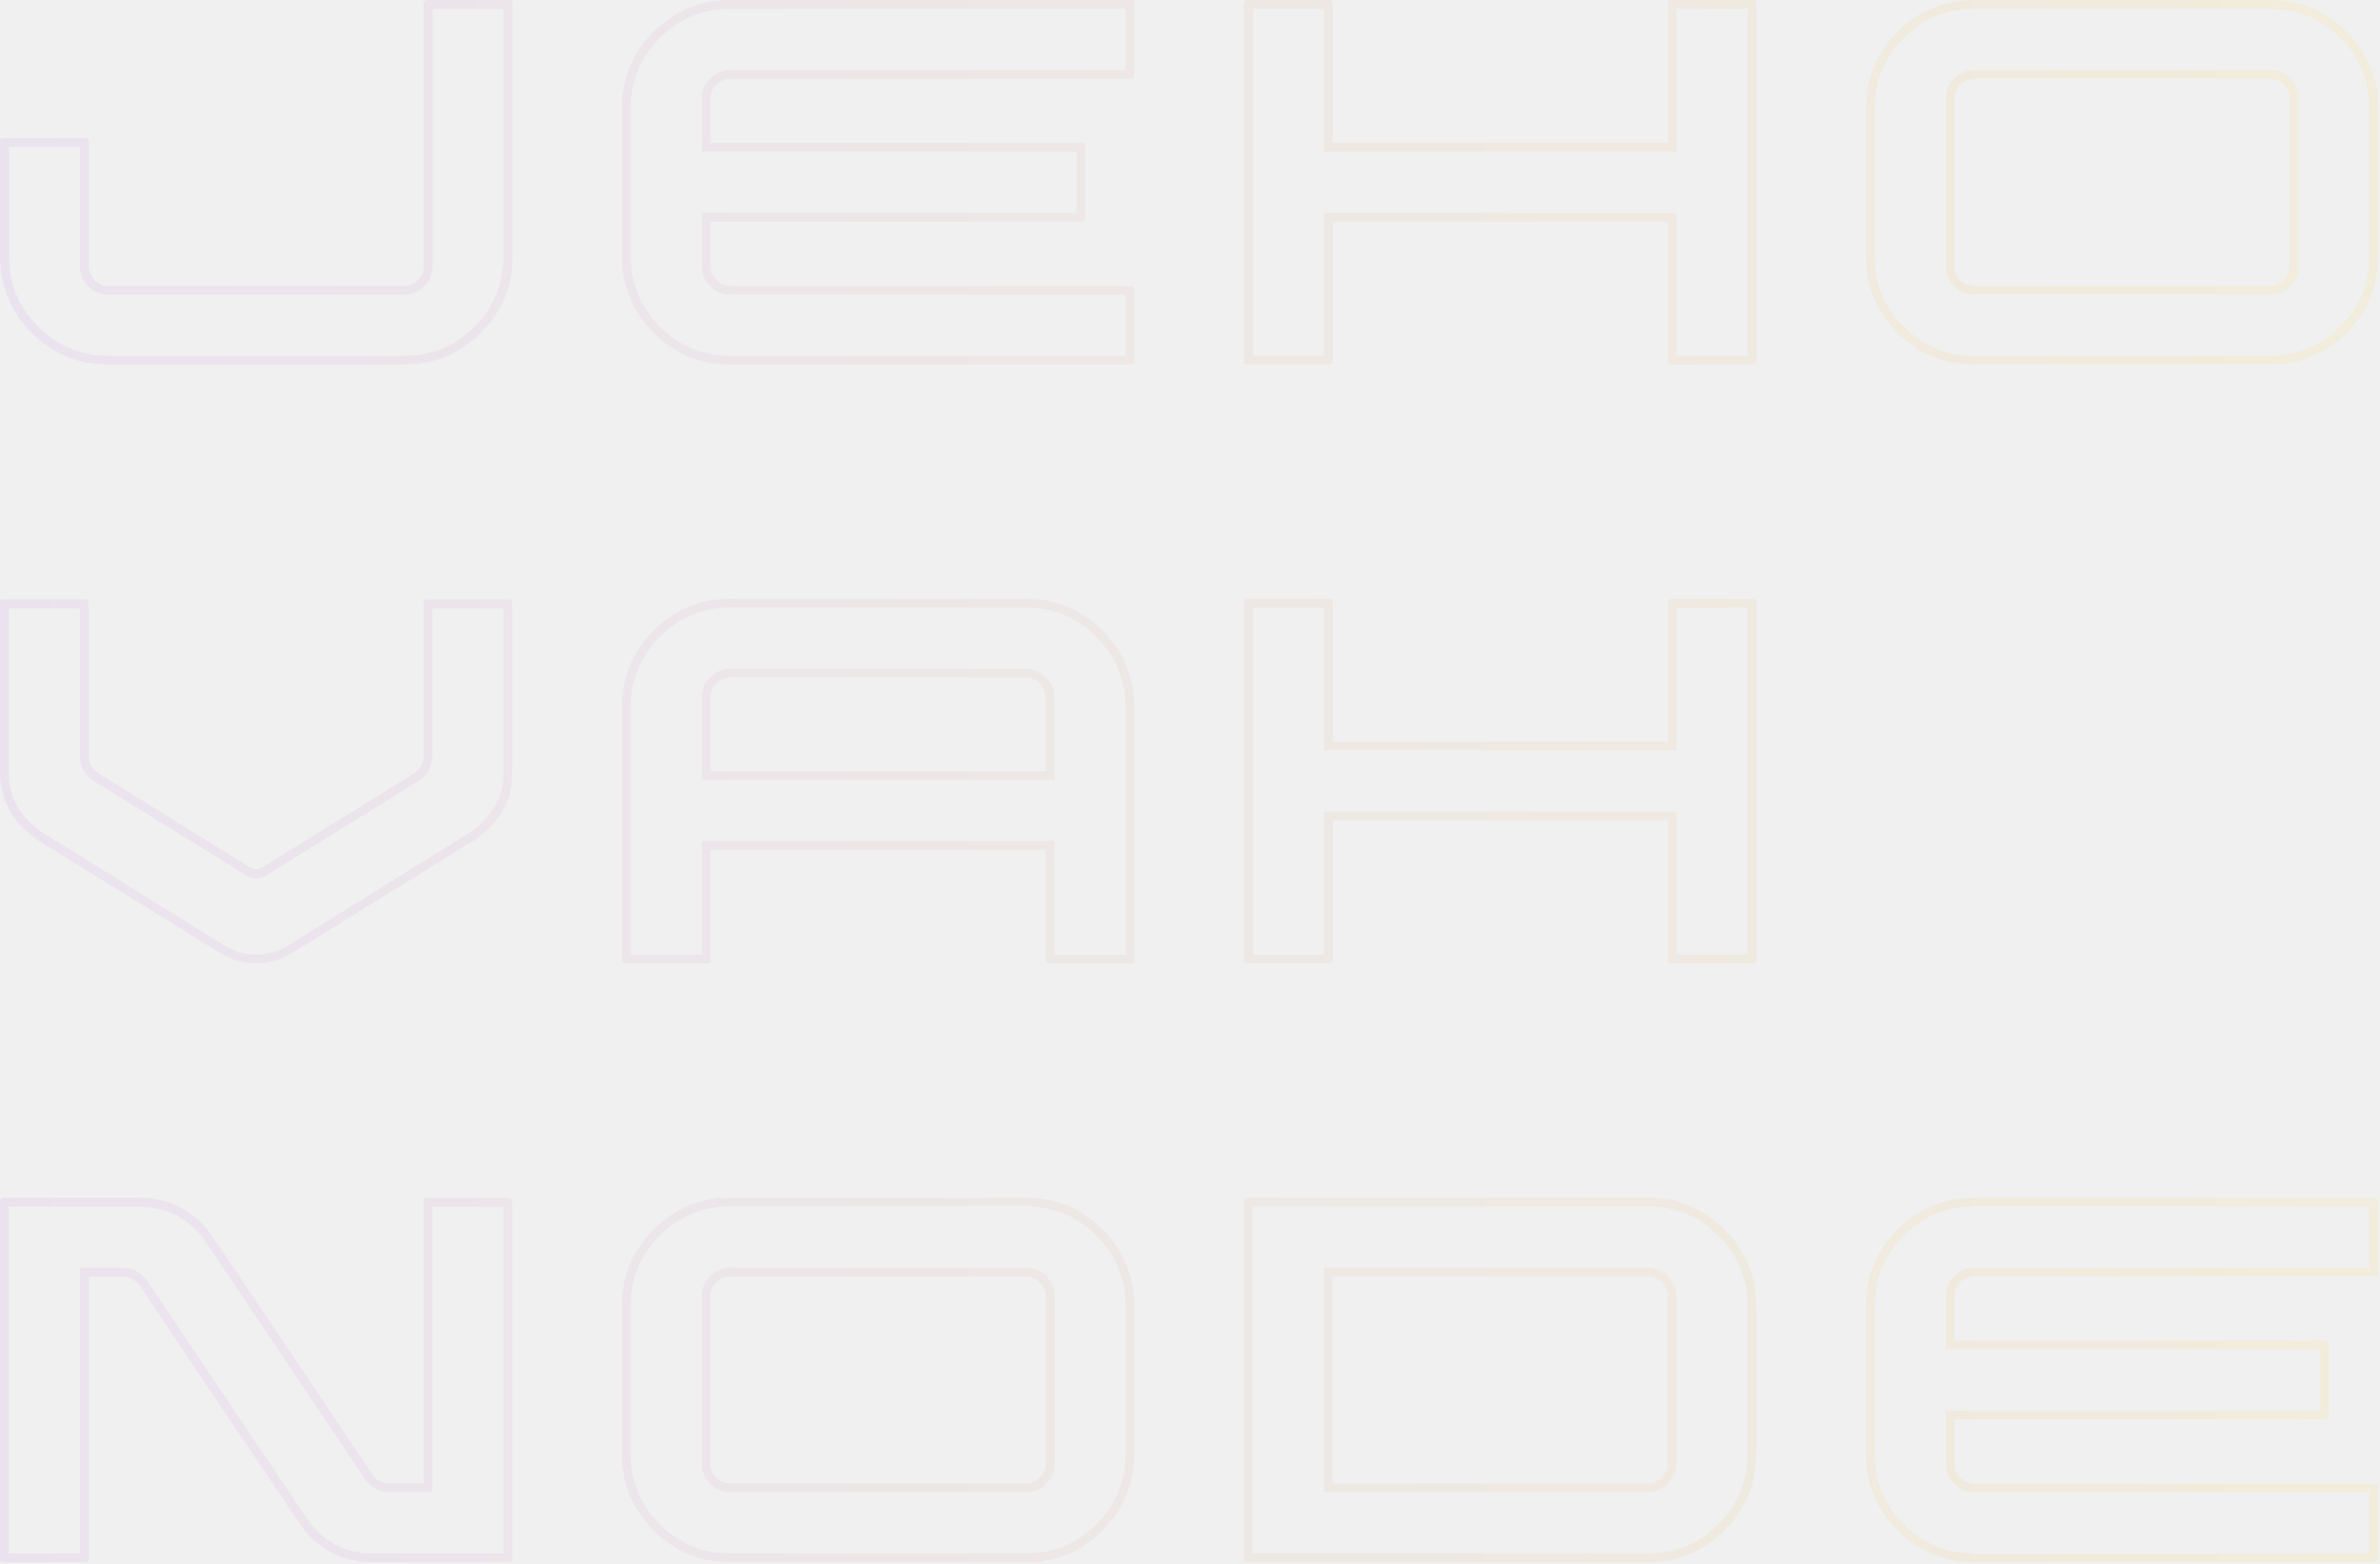
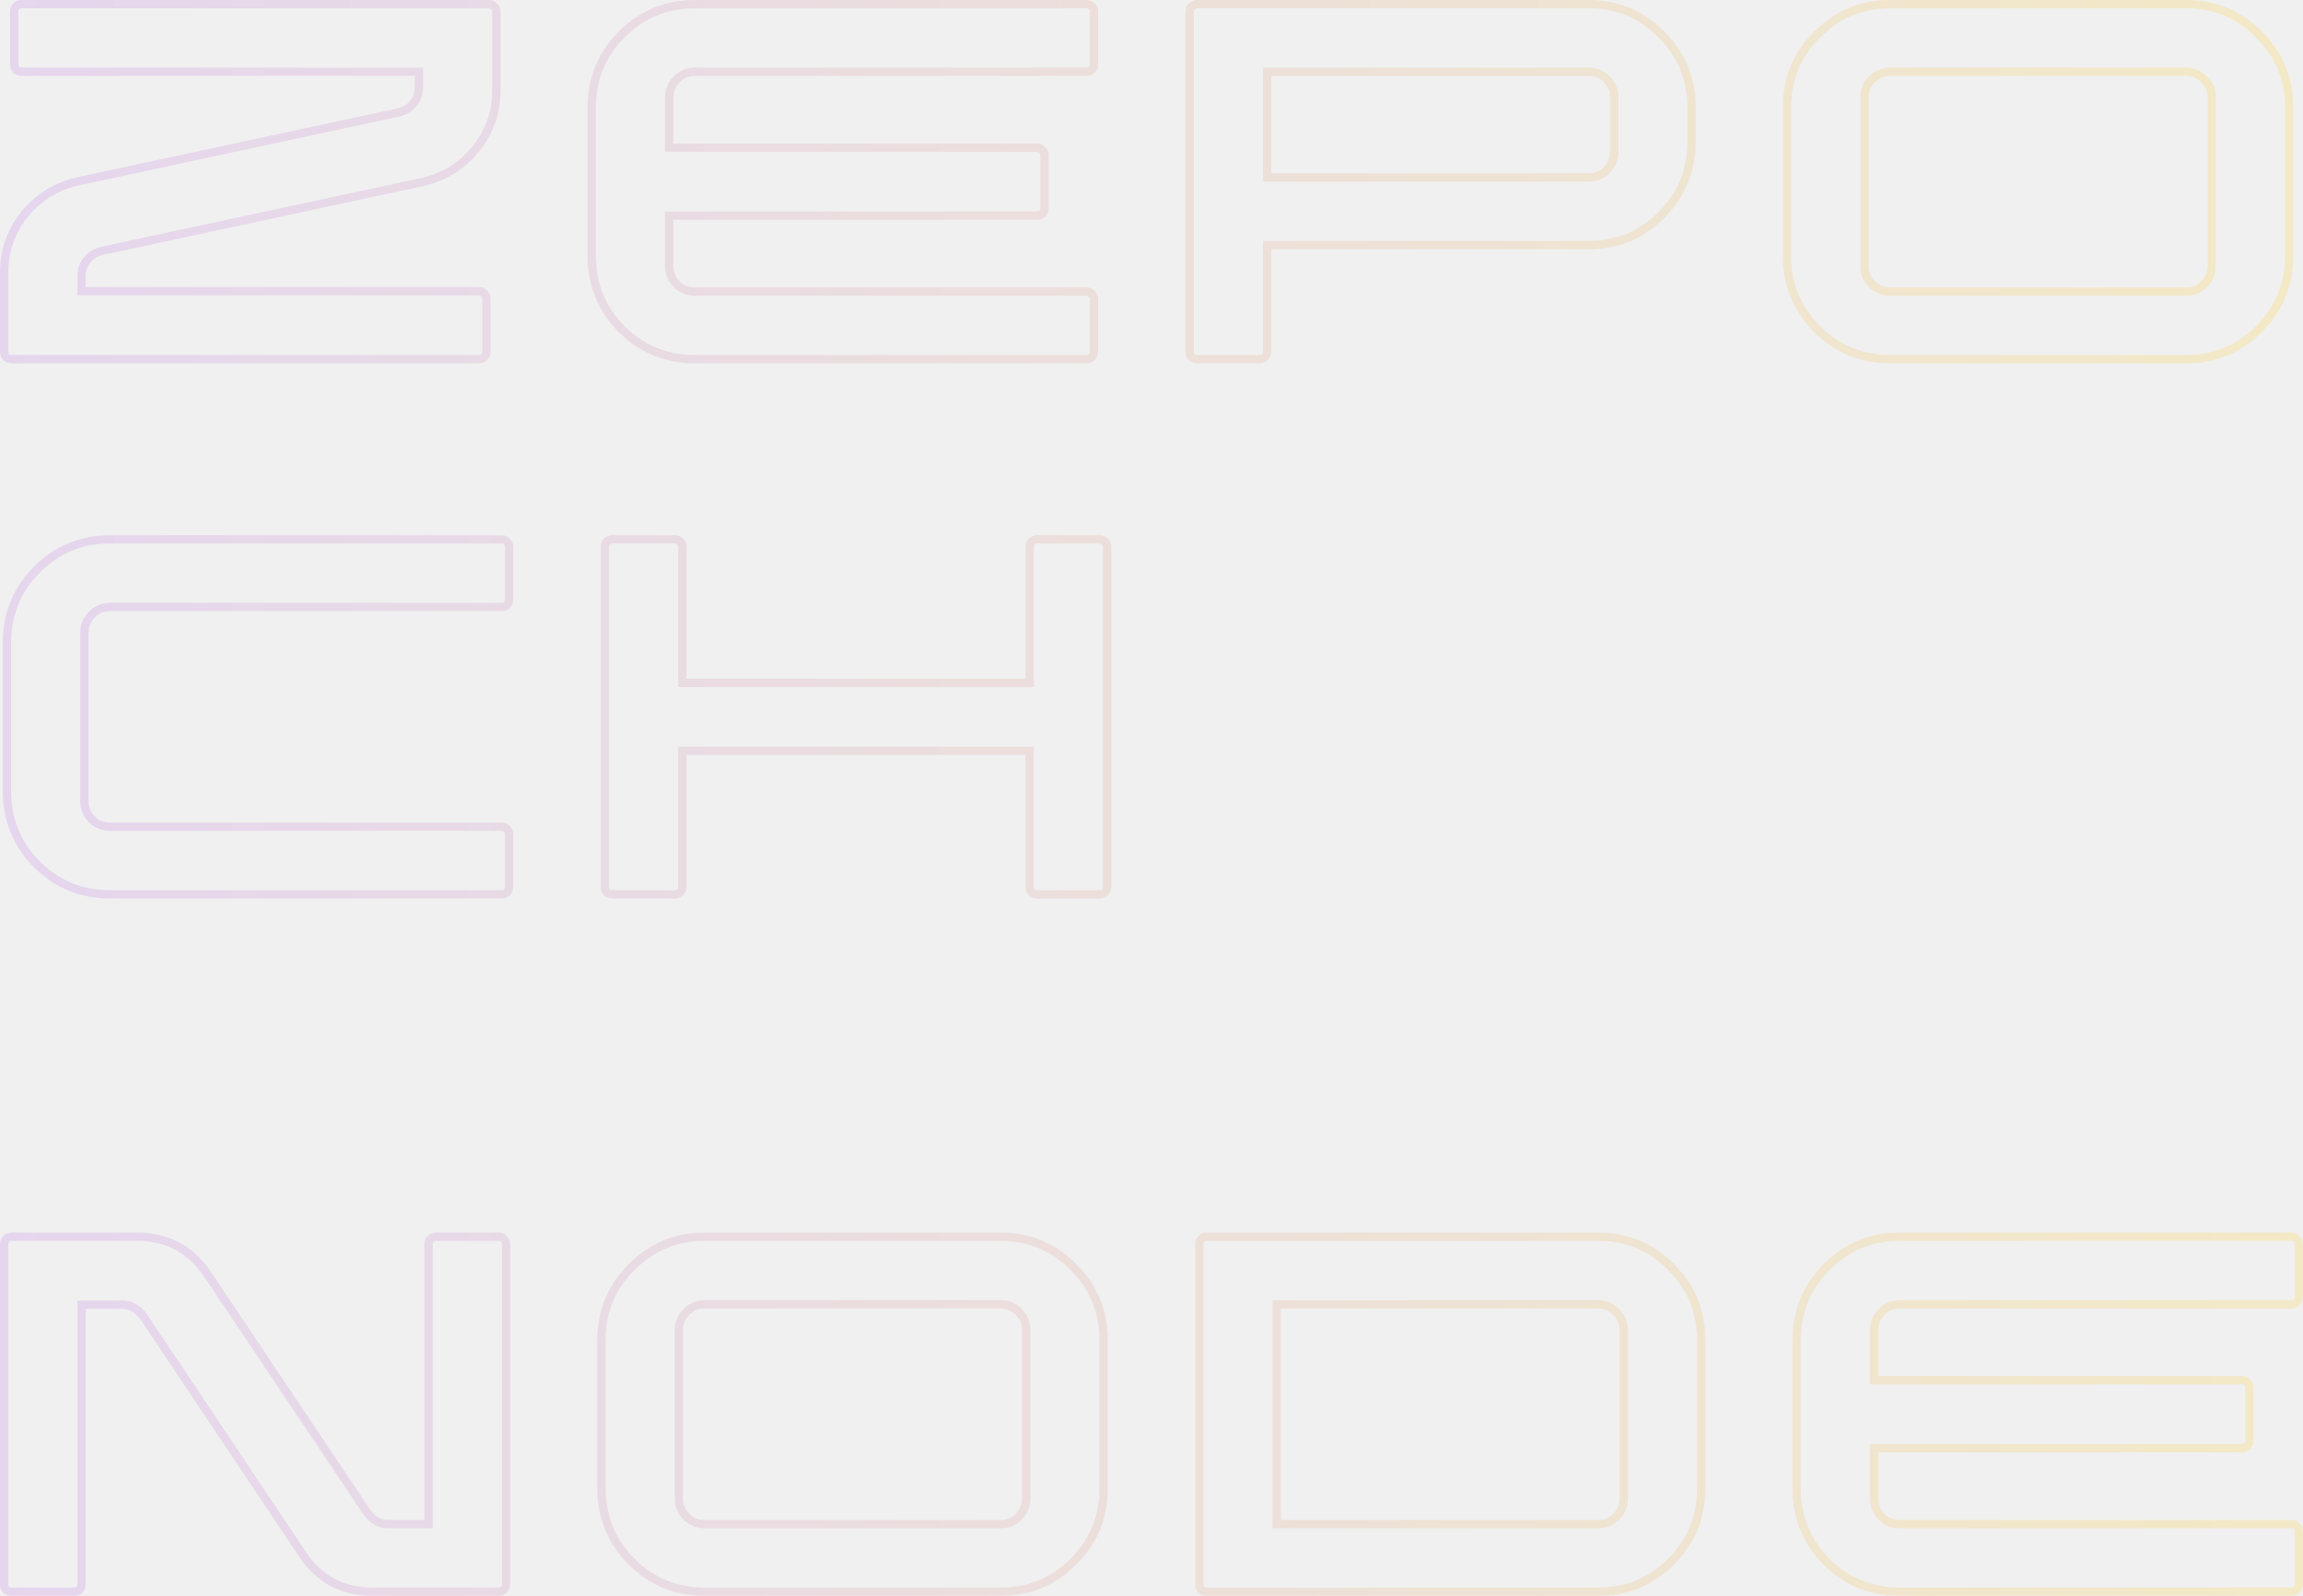
- <svg xmlns="http://www.w3.org/2000/svg" width="306" height="201" viewBox="0 0 306 201" fill="none">
-   <g opacity="0.1">
-     <path d="M64.734 1.172H55.641V34.219C55.641 35.219 55.281 36.078 54.562 36.797C53.844 37.516 52.969 37.875 51.938 37.875H13.969C12.938 37.875 12.062 37.516 11.344 36.797C10.625 36.078 10.266 35.219 10.266 34.219V18.891H1.172V32.953C1.172 36.484 2.422 39.5 4.922 42C7.422 44.5 10.438 45.75 13.969 45.75H51.938C55.469 45.75 58.484 44.5 60.984 42C63.484 39.5 64.734 36.484 64.734 32.953V1.172ZM65.531 0C65.625 0 65.703 0.047 65.766 0.141C65.859 0.203 65.906 0.281 65.906 0.375V32.953C65.906 36.797 64.547 40.078 61.828 42.797C59.109 45.516 55.812 46.875 51.938 46.875H13.969C10.094 46.875 6.797 45.516 4.078 42.797C1.359 40.078 0 36.797 0 32.953V18.141C0 18.016 0.031 17.922 0.094 17.859C0.188 17.797 0.281 17.766 0.375 17.766H11.016C11.141 17.766 11.234 17.797 11.297 17.859C11.391 17.922 11.438 18.016 11.438 18.141V34.219C11.438 34.906 11.672 35.5 12.141 36C12.641 36.5 13.25 36.75 13.969 36.75H51.938C52.656 36.75 53.25 36.5 53.719 36C54.219 35.5 54.469 34.906 54.469 34.219V0.375C54.469 0.281 54.5 0.203 54.562 0.141C54.656 0.047 54.766 0 54.891 0H65.531Z" fill="url(#paint0_linear_294_24)" />
-     <path d="M144.703 1.125H93.891C90.359 1.125 87.344 2.375 84.844 4.875C82.344 7.375 81.094 10.391 81.094 13.922V32.953C81.094 36.484 82.344 39.5 84.844 42C87.344 44.5 90.359 45.75 93.891 45.75H144.703V37.875H93.891C92.891 37.875 92.031 37.516 91.312 36.797C90.594 36.078 90.234 35.219 90.234 34.219V28.5V27.375H91.359H138.375V19.5H91.359H90.234V18.375V12.656C90.234 11.656 90.594 10.797 91.312 10.078C92.031 9.359 92.891 9 93.891 9H144.703V1.125ZM145.453 0C145.578 0 145.672 0.047 145.734 0.141C145.797 0.203 145.828 0.281 145.828 0.375V9.75C145.828 9.844 145.797 9.938 145.734 10.031C145.672 10.094 145.578 10.125 145.453 10.125H93.891C93.203 10.125 92.609 10.375 92.109 10.875C91.609 11.375 91.359 11.969 91.359 12.656V18.375H139.125C139.25 18.375 139.344 18.422 139.406 18.516C139.469 18.578 139.5 18.656 139.5 18.75V28.125C139.5 28.219 139.469 28.312 139.406 28.406C139.344 28.469 139.25 28.5 139.125 28.5H91.359V34.219C91.359 34.906 91.609 35.5 92.109 36C92.609 36.5 93.203 36.75 93.891 36.75H145.453C145.578 36.75 145.672 36.797 145.734 36.891C145.797 36.953 145.828 37.031 145.828 37.125V46.5C145.828 46.594 145.797 46.688 145.734 46.781C145.672 46.844 145.578 46.875 145.453 46.875H93.891C90.047 46.875 86.766 45.516 84.047 42.797C81.328 40.078 79.969 36.797 79.969 32.953V13.922C79.969 10.078 81.328 6.797 84.047 4.078C86.766 1.359 90.047 0 93.891 0H145.453Z" fill="url(#paint1_linear_294_24)" />
-     <path d="M224.672 1.125H215.578V18.375V19.5H214.453H171.375H170.203V18.375V1.125H161.109V45.75H170.203V28.5V27.375H171.375H214.453H215.578V28.5V45.75H224.672V1.125ZM225.469 0C225.562 0 225.641 0.047 225.703 0.141C225.797 0.203 225.844 0.281 225.844 0.375V46.5C225.844 46.594 225.797 46.688 225.703 46.781C225.641 46.844 225.562 46.875 225.469 46.875H214.828C214.703 46.875 214.609 46.844 214.547 46.781C214.484 46.688 214.453 46.594 214.453 46.5V28.5H171.375V46.5C171.375 46.594 171.328 46.688 171.234 46.781C171.172 46.844 171.078 46.875 170.953 46.875H160.312C160.219 46.875 160.125 46.844 160.031 46.781C159.969 46.688 159.938 46.594 159.938 46.5V0.375C159.938 0.281 159.969 0.203 160.031 0.141C160.125 0.047 160.219 0 160.312 0H170.953C171.078 0 171.172 0.047 171.234 0.141C171.328 0.203 171.375 0.281 171.375 0.375V18.375H214.453V0.375C214.453 0.281 214.484 0.203 214.547 0.141C214.609 0.047 214.703 0 214.828 0H225.469Z" fill="url(#paint2_linear_294_24)" />
-     <path d="M291.844 1.125H253.828C250.297 1.125 247.281 2.375 244.781 4.875C242.281 7.375 241.031 10.391 241.031 13.922V32.953C241.031 36.484 242.281 39.5 244.781 42C247.281 44.5 250.297 45.75 253.828 45.75H291.844C295.375 45.75 298.391 44.5 300.891 42C303.391 39.5 304.641 36.484 304.641 32.953V13.922C304.641 10.391 303.391 7.375 300.891 4.875C298.391 2.375 295.375 1.125 291.844 1.125ZM253.828 37.875C252.828 37.875 251.969 37.516 251.25 36.797C250.531 36.078 250.172 35.219 250.172 34.219V12.656C250.172 11.656 250.531 10.797 251.25 10.078C251.969 9.359 252.828 9 253.828 9H291.844C292.875 9 293.75 9.359 294.469 10.078C295.188 10.797 295.547 11.656 295.547 12.656V34.219C295.547 35.219 295.188 36.078 294.469 36.797C293.75 37.516 292.875 37.875 291.844 37.875H253.828ZM291.844 0C295.688 0 298.969 1.359 301.688 4.078C304.406 6.797 305.766 10.078 305.766 13.922V32.953C305.766 36.797 304.406 40.078 301.688 42.797C298.969 45.516 295.688 46.875 291.844 46.875H253.828C249.984 46.875 246.703 45.516 243.984 42.797C241.266 40.078 239.906 36.797 239.906 32.953V13.922C239.906 10.078 241.266 6.797 243.984 4.078C246.703 1.359 249.984 0 253.828 0H291.844ZM253.828 36.75H291.844C292.531 36.75 293.125 36.5 293.625 36C294.125 35.5 294.375 34.906 294.375 34.219V12.656C294.375 11.969 294.125 11.375 293.625 10.875C293.125 10.375 292.531 10.125 291.844 10.125H253.828C253.141 10.125 252.547 10.375 252.047 10.875C251.547 11.375 251.297 11.969 251.297 12.656V34.219C251.297 34.906 251.547 35.5 252.047 36C252.547 36.5 253.141 36.75 253.828 36.75Z" fill="url(#paint3_linear_294_24)" />
-     <path d="M64.734 78.219H55.594V97.25C55.594 98.531 55.016 99.578 53.859 100.391L34.219 112.578C33.812 112.828 33.391 112.953 32.953 112.953C32.484 112.953 32.062 112.828 31.688 112.578L12 100.391C10.844 99.578 10.266 98.531 10.266 97.25V78.219H1.125V99.359C1.125 102.484 2.547 105.031 5.391 107L28.875 121.578C30.156 122.359 31.516 122.75 32.953 122.75C34.391 122.75 35.75 122.359 37.031 121.578L60.469 107C63.312 105.031 64.734 102.484 64.734 99.359V78.219ZM65.484 77.047C65.609 77.047 65.703 77.094 65.766 77.188C65.828 77.25 65.859 77.328 65.859 77.422V99.359C65.859 102.891 64.266 105.766 61.078 107.984L37.594 122.516C36.094 123.422 34.547 123.875 32.953 123.875C31.328 123.875 29.766 123.422 28.266 122.516L4.781 107.984C1.594 105.766 0 102.891 0 99.359V77.422C0 77.328 0.031 77.25 0.094 77.188C0.188 77.094 0.281 77.047 0.375 77.047H11.016C11.141 77.047 11.234 77.094 11.297 77.188C11.359 77.25 11.391 77.328 11.391 77.422V97.25C11.391 98.125 11.797 98.844 12.609 99.406L32.25 111.594C32.469 111.719 32.703 111.781 32.953 111.781C33.172 111.781 33.391 111.719 33.609 111.594L53.297 99.406C54.078 98.844 54.469 98.125 54.469 97.25V77.422C54.469 77.328 54.5 77.25 54.562 77.188C54.656 77.094 54.75 77.047 54.844 77.047H65.484Z" fill="url(#paint4_linear_294_24)" />
-     <path d="M131.906 78.125H93.891C90.359 78.125 87.344 79.375 84.844 81.875C82.344 84.375 81.094 87.391 81.094 90.922V122.75H90.234V109.297V108.172H91.359H134.438H135.562V109.297V122.75H144.703V90.922C144.703 87.391 143.453 84.375 140.953 81.875C138.453 79.375 135.438 78.125 131.906 78.125ZM90.234 100.297V99.172V89.656C90.234 88.656 90.594 87.797 91.312 87.078C92.031 86.359 92.891 86 93.891 86H131.906C132.906 86 133.766 86.359 134.484 87.078C135.203 87.797 135.562 88.656 135.562 89.656V99.172V100.297H134.438H91.359H90.234ZM131.906 77C135.75 77 139.031 78.359 141.75 81.078C144.469 83.797 145.828 87.078 145.828 90.922V123.5C145.828 123.594 145.781 123.688 145.688 123.781C145.625 123.844 145.547 123.875 145.453 123.875H134.812C134.719 123.875 134.625 123.844 134.531 123.781C134.469 123.688 134.438 123.594 134.438 123.5V109.297H91.359V123.5C91.359 123.594 91.312 123.688 91.219 123.781C91.156 123.844 91.078 123.875 90.984 123.875H80.344C80.219 123.875 80.125 123.844 80.062 123.781C80 123.688 79.969 123.594 79.969 123.5V90.922C79.969 87.078 81.328 83.797 84.047 81.078C86.766 78.359 90.047 77 93.891 77H131.906ZM91.359 99.172H134.438V89.656C134.438 88.969 134.188 88.375 133.688 87.875C133.188 87.375 132.594 87.125 131.906 87.125H93.891C93.203 87.125 92.609 87.375 92.109 87.875C91.609 88.375 91.359 88.969 91.359 89.656V99.172Z" fill="url(#paint5_linear_294_24)" />
-     <path d="M224.672 78.125H215.578V95.375V96.5H214.453H171.375H170.203V95.375V78.125H161.109V122.75H170.203V105.5V104.375H171.375H214.453H215.578V105.5V122.75H224.672V78.125ZM225.469 77C225.562 77 225.641 77.047 225.703 77.141C225.797 77.203 225.844 77.281 225.844 77.375V123.5C225.844 123.594 225.797 123.688 225.703 123.781C225.641 123.844 225.562 123.875 225.469 123.875H214.828C214.703 123.875 214.609 123.844 214.547 123.781C214.484 123.688 214.453 123.594 214.453 123.5V105.5H171.375V123.5C171.375 123.594 171.328 123.688 171.234 123.781C171.172 123.844 171.078 123.875 170.953 123.875H160.312C160.219 123.875 160.125 123.844 160.031 123.781C159.969 123.688 159.938 123.594 159.938 123.5V77.375C159.938 77.281 159.969 77.203 160.031 77.141C160.125 77.047 160.219 77 160.312 77H170.953C171.078 77 171.172 77.047 171.234 77.141C171.328 77.203 171.375 77.281 171.375 77.375V95.375H214.453V77.375C214.453 77.281 214.484 77.203 214.547 77.141C214.609 77.047 214.703 77 214.828 77H225.469Z" fill="url(#paint6_linear_294_24)" />
-     <path d="M64.734 155.172H55.594V190.75V191.875H54.469H50.016C48.797 191.875 47.781 191.328 46.969 190.234L26.344 159.531C24.344 156.719 21.609 155.266 18.141 155.172H1.125V199.75H10.266V164.172V163H11.391H15.797C17.047 163 18.078 163.547 18.891 164.641L39.516 195.344C41.484 198.188 44.219 199.656 47.719 199.75H64.734V155.172ZM65.484 154C65.578 154 65.656 154.047 65.719 154.141C65.812 154.203 65.859 154.281 65.859 154.375V200.5C65.859 200.625 65.812 200.719 65.719 200.781C65.656 200.844 65.578 200.875 65.484 200.875H47.719C43.812 200.781 40.766 199.156 38.578 196L17.953 165.297C17.391 164.547 16.672 164.172 15.797 164.172H11.391V200.5C11.391 200.625 11.344 200.719 11.25 200.781C11.188 200.844 11.109 200.875 11.016 200.875H0.375C0.25 200.875 0.156 200.844 0.094 200.781C0.031 200.719 0 200.625 0 200.5V154.375C0 154.281 0.031 154.203 0.094 154.141C0.156 154.047 0.25 154 0.375 154H18.141C22.047 154.125 25.094 155.766 27.281 158.922L47.906 189.625C48.469 190.375 49.172 190.75 50.016 190.75H54.469V154.375C54.469 154.281 54.5 154.203 54.562 154.141C54.656 154.047 54.75 154 54.844 154H65.484Z" fill="url(#paint7_linear_294_24)" />
-     <path d="M131.906 155.125H93.891C90.359 155.125 87.344 156.375 84.844 158.875C82.344 161.375 81.094 164.391 81.094 167.922V186.953C81.094 190.484 82.344 193.5 84.844 196C87.344 198.5 90.359 199.75 93.891 199.75H131.906C135.438 199.75 138.453 198.5 140.953 196C143.453 193.5 144.703 190.484 144.703 186.953V167.922C144.703 164.391 143.453 161.375 140.953 158.875C138.453 156.375 135.438 155.125 131.906 155.125ZM93.891 191.875C92.891 191.875 92.031 191.516 91.312 190.797C90.594 190.078 90.234 189.219 90.234 188.219V166.656C90.234 165.656 90.594 164.797 91.312 164.078C92.031 163.359 92.891 163 93.891 163H131.906C132.938 163 133.812 163.359 134.531 164.078C135.25 164.797 135.609 165.656 135.609 166.656V188.219C135.609 189.219 135.25 190.078 134.531 190.797C133.812 191.516 132.938 191.875 131.906 191.875H93.891ZM131.906 154C135.75 154 139.031 155.359 141.75 158.078C144.469 160.797 145.828 164.078 145.828 167.922V186.953C145.828 190.797 144.469 194.078 141.75 196.797C139.031 199.516 135.75 200.875 131.906 200.875H93.891C90.047 200.875 86.766 199.516 84.047 196.797C81.328 194.078 79.969 190.797 79.969 186.953V167.922C79.969 164.078 81.328 160.797 84.047 158.078C86.766 155.359 90.047 154 93.891 154H131.906ZM93.891 190.75H131.906C132.594 190.75 133.188 190.5 133.688 190C134.188 189.5 134.438 188.906 134.438 188.219V166.656C134.438 165.969 134.188 165.375 133.688 164.875C133.188 164.375 132.594 164.125 131.906 164.125H93.891C93.203 164.125 92.609 164.375 92.109 164.875C91.609 165.375 91.359 165.969 91.359 166.656V188.219C91.359 188.906 91.609 189.5 92.109 190C92.609 190.5 93.203 190.75 93.891 190.75Z" fill="url(#paint8_linear_294_24)" />
-     <path d="M211.875 155.125H161.062V199.75H211.875C215.406 199.75 218.422 198.5 220.922 196C223.422 193.5 224.672 190.484 224.672 186.953V167.922C224.672 164.391 223.422 161.375 220.922 158.875C218.422 156.375 215.406 155.125 211.875 155.125ZM170.203 191.875V190.75V164.125V163H171.328H211.875C212.875 163 213.734 163.359 214.453 164.078C215.172 164.797 215.531 165.656 215.531 166.656V188.219C215.531 189.219 215.172 190.078 214.453 190.797C213.734 191.516 212.875 191.875 211.875 191.875H171.328H170.203ZM211.875 154C215.719 154 219 155.359 221.719 158.078C224.438 160.797 225.797 164.078 225.797 167.922V186.953C225.797 190.797 224.438 194.078 221.719 196.797C219 199.516 215.719 200.875 211.875 200.875H160.312C160.219 200.875 160.125 200.844 160.031 200.781C159.969 200.688 159.938 200.594 159.938 200.5V154.375C159.938 154.281 159.969 154.203 160.031 154.141C160.125 154.047 160.219 154 160.312 154H211.875ZM171.328 190.75H211.875C212.562 190.75 213.156 190.5 213.656 190C214.156 189.5 214.406 188.906 214.406 188.219V166.656C214.406 165.969 214.156 165.375 213.656 164.875C213.156 164.375 212.562 164.125 211.875 164.125H171.328V190.75Z" fill="url(#paint9_linear_294_24)" />
-     <path d="M304.641 155.125H253.828C250.297 155.125 247.281 156.375 244.781 158.875C242.281 161.375 241.031 164.391 241.031 167.922V186.953C241.031 190.484 242.281 193.5 244.781 196C247.281 198.5 250.297 199.75 253.828 199.75H304.641V191.875H253.828C252.828 191.875 251.969 191.516 251.25 190.797C250.531 190.078 250.172 189.219 250.172 188.219V182.5V181.375H251.297H298.312V173.5H251.297H250.172V172.375V166.656C250.172 165.656 250.531 164.797 251.25 164.078C251.969 163.359 252.828 163 253.828 163H304.641V155.125ZM305.391 154C305.516 154 305.609 154.047 305.672 154.141C305.734 154.203 305.766 154.281 305.766 154.375V163.75C305.766 163.844 305.734 163.938 305.672 164.031C305.609 164.094 305.516 164.125 305.391 164.125H253.828C253.141 164.125 252.547 164.375 252.047 164.875C251.547 165.375 251.297 165.969 251.297 166.656V172.375H299.062C299.188 172.375 299.281 172.422 299.344 172.516C299.406 172.578 299.438 172.656 299.438 172.75V182.125C299.438 182.219 299.406 182.312 299.344 182.406C299.281 182.469 299.188 182.5 299.062 182.5H251.297V188.219C251.297 188.906 251.547 189.5 252.047 190C252.547 190.5 253.141 190.75 253.828 190.75H305.391C305.516 190.75 305.609 190.797 305.672 190.891C305.734 190.953 305.766 191.031 305.766 191.125V200.5C305.766 200.594 305.734 200.688 305.672 200.781C305.609 200.844 305.516 200.875 305.391 200.875H253.828C249.984 200.875 246.703 199.516 243.984 196.797C241.266 194.078 239.906 190.797 239.906 186.953V167.922C239.906 164.078 241.266 160.797 243.984 158.078C246.703 155.359 249.984 154 253.828 154H305.391Z" fill="url(#paint10_linear_294_24)" />
+ <svg xmlns="http://www.w3.org/2000/svg" width="277" height="192" viewBox="0 0 277 192" fill="none">
+   <g opacity="0.2">
+     <mask id="path-1-outside-1_227_1311" maskUnits="userSpaceOnUse" x="0" y="0" width="277" height="192" fill="black">
+       <rect fill="white" width="277" height="192" />
+       <path d="M59.201 1.334C59.201 1.25 59.16 1.181 59.076 1.125C59.021 1.042 58.938 1 58.827 1H2.538C2.455 1 2.372 1.042 2.289 1.125C2.233 1.181 2.206 1.25 2.206 1.334V7.799C2.206 7.882 2.233 7.965 2.289 8.049C2.372 8.104 2.455 8.132 2.538 8.132H50.887V10.51C50.887 11.372 50.623 12.122 50.097 12.762C49.57 13.401 48.891 13.819 48.06 14.013L9.439 22.313C6.945 22.897 4.908 24.162 3.328 26.109C1.776 28.055 1 30.294 1 32.824V42.334C1 42.445 1.028 42.542 1.083 42.626C1.166 42.681 1.263 42.709 1.374 42.709H57.663C57.746 42.709 57.815 42.681 57.871 42.626C57.954 42.542 57.995 42.445 57.995 42.334V35.91C57.995 35.799 57.954 35.716 57.871 35.66C57.815 35.577 57.746 35.535 57.663 35.535H9.314V33.157C9.314 32.323 9.578 31.587 10.104 30.947C10.631 30.307 11.31 29.89 12.141 29.696L50.762 21.396C53.256 20.812 55.279 19.547 56.831 17.6C58.411 15.654 59.201 13.415 59.201 10.885V1.334Z" />
+       <path d="M79.987 11.719C79.987 10.746 80.334 9.912 81.026 9.217C81.719 8.494 82.565 8.132 83.562 8.132H130.705C130.816 8.132 130.899 8.104 130.955 8.049C131.038 7.965 131.079 7.882 131.079 7.799V1.375C131.079 1.264 131.038 1.181 130.955 1.125C130.899 1.042 130.816 1 130.705 1H83.562C80.264 1 77.451 2.168 75.123 4.504C72.823 6.811 71.673 9.62 71.673 12.929V30.78C71.673 34.089 72.823 36.911 75.123 39.247C77.451 41.555 80.264 42.709 83.562 42.709H130.705C130.816 42.709 130.899 42.681 130.955 42.626C131.038 42.542 131.079 42.445 131.079 42.334V35.91C131.079 35.827 131.038 35.757 130.955 35.702C130.899 35.618 130.816 35.577 130.705 35.577H83.562C82.565 35.577 81.719 35.229 81.026 34.534C80.334 33.811 79.987 32.963 79.987 31.99V25.441H124.76C124.871 25.441 124.954 25.414 125.01 25.358C125.093 25.275 125.135 25.177 125.135 25.066V18.643C125.135 18.532 125.093 18.448 125.01 18.393C124.954 18.309 124.871 18.267 124.76 18.267H79.987V11.719Z" />
+       <path d="M143.593 1.334C143.593 1.25 143.62 1.181 143.676 1.125C143.759 1.042 143.842 1 143.925 1H191.11C194.38 1 197.165 2.168 199.466 4.504C201.794 6.811 202.958 9.606 202.958 12.887V17.058C202.958 20.367 201.794 23.189 199.466 25.525C197.165 27.833 194.38 28.987 191.11 28.987H151.907V42.334C151.907 42.445 151.866 42.542 151.782 42.626C151.727 42.681 151.644 42.709 151.533 42.709H143.925C143.842 42.709 143.759 42.681 143.676 42.626C143.62 42.542 143.593 42.445 143.593 42.334V1.334ZM191.11 21.854C192.08 21.854 192.911 21.507 193.604 20.812C194.297 20.089 194.643 19.241 194.643 18.267V11.719C194.643 10.718 194.297 9.87 193.604 9.175C192.911 8.48 192.08 8.132 191.11 8.132H151.907V21.854H191.11Z" />
+       <path d="M262.946 1C266.244 1 269.044 2.168 271.344 4.504C273.672 6.811 274.836 9.62 274.836 12.929V30.78C274.836 34.089 273.672 36.911 271.344 39.247C269.044 41.555 266.244 42.709 262.946 42.709H227.319C224.049 42.709 221.249 41.555 218.921 39.247C216.593 36.911 215.429 34.089 215.429 30.78V12.929C215.429 9.62 216.593 6.811 218.921 4.504C221.249 2.168 224.049 1 227.319 1H262.946ZM266.522 11.719C266.522 10.746 266.175 9.912 265.482 9.217C264.789 8.494 263.944 8.132 262.946 8.132H227.319C226.349 8.132 225.504 8.494 224.783 9.217C224.09 9.912 223.744 10.746 223.744 11.719V31.99C223.744 32.963 224.09 33.811 224.783 34.534C225.504 35.229 226.349 35.577 227.319 35.577H262.946C263.944 35.577 264.789 35.229 265.482 34.534C266.175 33.811 266.522 32.963 266.522 31.99V11.719Z" />
+       <path d="M13.222 99.966C12.225 99.966 11.379 99.618 10.686 98.923C9.994 98.2 9.647 97.352 9.647 96.379V76.108C9.647 75.135 9.994 74.301 10.686 73.606C11.379 72.883 12.225 72.521 13.222 72.521H60.365C60.476 72.521 60.559 72.493 60.615 72.438C60.698 72.354 60.739 72.271 60.739 72.187V65.764C60.739 65.653 60.698 65.57 60.615 65.514C60.559 65.431 60.476 65.389 60.365 65.389H13.222C9.924 65.389 7.111 66.557 4.783 68.892C2.483 71.2 1.333 74.009 1.333 77.318V95.169C1.333 98.478 2.483 101.3 4.783 103.636C7.111 105.944 9.924 107.098 13.222 107.098H60.365C60.476 107.098 60.559 107.07 60.615 107.014C60.698 106.931 60.739 106.834 60.739 106.722V100.299C60.739 100.216 60.698 100.146 60.615 100.091C60.559 100.007 60.476 99.966 60.365 99.966H13.222Z" />
+       <path d="M132.659 65.764C132.659 65.653 132.618 65.57 132.534 65.514C132.479 65.431 132.396 65.389 132.285 65.389H124.719C124.608 65.389 124.511 65.431 124.428 65.514C124.372 65.57 124.345 65.653 124.345 65.764V82.656H81.567V65.764C81.567 65.653 81.525 65.57 81.442 65.514C81.387 65.431 81.317 65.389 81.234 65.389H73.627C73.516 65.389 73.419 65.431 73.336 65.514C73.28 65.57 73.252 65.653 73.252 65.764V106.764C73.252 106.848 73.28 106.931 73.336 107.014C73.419 107.07 73.516 107.098 73.627 107.098H81.234C81.317 107.098 81.387 107.07 81.442 107.014C81.525 106.931 81.567 106.848 81.567 106.764V89.83H124.345V106.764C124.345 106.848 124.372 106.931 124.428 107.014C124.511 107.07 124.608 107.098 124.719 107.098H132.285C132.396 107.098 132.479 107.07 132.534 107.014C132.618 106.931 132.659 106.848 132.659 106.764V65.764Z" />
+       <path d="M52.051 149.666C52.051 149.555 52.078 149.472 52.134 149.416C52.217 149.333 52.314 149.291 52.425 149.291H60.032C60.116 149.291 60.185 149.333 60.24 149.416C60.324 149.472 60.365 149.555 60.365 149.666V190.666C60.365 190.75 60.324 190.833 60.24 190.917C60.185 190.972 60.116 191 60.032 191H44.484C41.297 190.917 38.789 189.568 36.96 186.954L17.629 158.05C16.825 156.993 15.827 156.465 14.636 156.465H9.314V190.666C9.314 190.75 9.273 190.833 9.19 190.917C9.134 190.972 9.051 191 8.94 191H1.333C1.249 191 1.166 190.972 1.083 190.917C1.028 190.833 1 190.75 1 190.666V149.666C1 149.555 1.028 149.472 1.083 149.416C1.166 149.333 1.249 149.291 1.333 149.291H16.881C20.068 149.402 22.576 150.765 24.405 153.379L43.736 182.241C44.512 183.326 45.51 183.868 46.729 183.868H52.051V149.666Z" />
+       <path d="M120.354 149.291C123.652 149.291 126.451 150.459 128.751 152.795C131.079 155.103 132.243 157.911 132.243 161.22V179.071C132.243 182.38 131.079 185.202 128.751 187.538C126.451 189.846 123.652 191 120.354 191H84.726C81.456 191 78.657 189.846 76.329 187.538C74.001 185.202 72.837 182.38 72.837 179.071V161.22C72.837 157.911 74.001 155.103 76.329 152.795C78.657 150.459 81.456 149.291 84.726 149.291H120.354ZM123.929 160.01C123.929 159.037 123.583 158.203 122.89 157.508C122.197 156.785 121.351 156.423 120.354 156.423H84.726C83.756 156.423 82.911 156.785 82.191 157.508C81.498 158.203 81.151 159.037 81.151 160.01V180.281C81.151 181.254 81.498 182.102 82.191 182.825C82.911 183.52 83.756 183.868 84.726 183.868H120.354C121.351 183.868 122.197 183.52 122.89 182.825C123.583 182.102 123.929 181.254 123.929 180.281V160.01Z" />
+       <path d="M192.232 149.291C195.53 149.291 198.329 150.459 200.63 152.795C202.958 155.103 204.122 157.911 204.122 161.22V179.071C204.122 182.38 202.958 185.202 200.63 187.538C198.329 189.846 195.53 191 192.232 191H145.089C145.006 191 144.923 190.972 144.84 190.917C144.784 190.833 144.757 190.736 144.757 190.625V149.666C144.757 149.555 144.784 149.472 144.84 149.416C144.923 149.333 145.006 149.291 145.089 149.291H192.232ZM195.807 160.01C195.807 159.037 195.461 158.203 194.768 157.508C194.075 156.785 193.23 156.423 192.232 156.423H153.071V183.868H192.232C193.23 183.868 194.075 183.52 194.768 182.825C195.461 182.102 195.807 181.254 195.807 180.281V160.01Z" />
+       <path d="M224.908 160.01C224.908 159.037 225.254 158.203 225.947 157.508C226.64 156.785 227.485 156.423 228.483 156.423H275.626C275.737 156.423 275.82 156.396 275.875 156.34C275.958 156.257 276 156.173 276 156.09V149.666C276 149.555 275.958 149.472 275.875 149.416C275.82 149.333 275.737 149.291 275.626 149.291H228.483C225.185 149.291 222.372 150.459 220.044 152.795C217.744 155.103 216.593 157.911 216.593 161.22V179.071C216.593 182.38 217.744 185.202 220.044 187.538C222.372 189.846 225.185 191 228.483 191H275.626C275.737 191 275.82 190.972 275.875 190.917C275.958 190.833 276 190.736 276 190.625V184.201C276 184.118 275.958 184.049 275.875 183.993C275.82 183.909 275.737 183.868 275.626 183.868H228.483C227.485 183.868 226.64 183.52 225.947 182.825C225.254 182.102 224.908 181.254 224.908 180.281V173.733H269.681C269.792 173.733 269.875 173.705 269.93 173.649C270.014 173.566 270.055 173.468 270.055 173.357V166.934C270.055 166.823 270.014 166.739 269.93 166.684C269.875 166.6 269.792 166.559 269.681 166.559H224.908V160.01Z" />
+     </mask>
+     <path d="M59.201 1.334C59.201 1.25 59.16 1.181 59.076 1.125C59.021 1.042 58.938 1 58.827 1H2.538C2.455 1 2.372 1.042 2.289 1.125C2.233 1.181 2.206 1.25 2.206 1.334V7.799C2.206 7.882 2.233 7.965 2.289 8.049C2.372 8.104 2.455 8.132 2.538 8.132H50.887V10.51C50.887 11.372 50.623 12.122 50.097 12.762C49.57 13.401 48.891 13.819 48.06 14.013L9.439 22.313C6.945 22.897 4.908 24.162 3.328 26.109C1.776 28.055 1 30.294 1 32.824V42.334C1 42.445 1.028 42.542 1.083 42.626C1.166 42.681 1.263 42.709 1.374 42.709H57.663C57.746 42.709 57.815 42.681 57.871 42.626C57.954 42.542 57.995 42.445 57.995 42.334V35.91C57.995 35.799 57.954 35.716 57.871 35.66C57.815 35.577 57.746 35.535 57.663 35.535H9.314V33.157C9.314 32.323 9.578 31.587 10.104 30.947C10.631 30.307 11.31 29.89 12.141 29.696L50.762 21.396C53.256 20.812 55.279 19.547 56.831 17.6C58.411 15.654 59.201 13.415 59.201 10.885V1.334Z" stroke="url(#paint0_linear_227_1311)" stroke-width="2" mask="url(#path-1-outside-1_227_1311)" />
+     <path d="M79.987 11.719C79.987 10.746 80.334 9.912 81.026 9.217C81.719 8.494 82.565 8.132 83.562 8.132H130.705C130.816 8.132 130.899 8.104 130.955 8.049C131.038 7.965 131.079 7.882 131.079 7.799V1.375C131.079 1.264 131.038 1.181 130.955 1.125C130.899 1.042 130.816 1 130.705 1H83.562C80.264 1 77.451 2.168 75.123 4.504C72.823 6.811 71.673 9.62 71.673 12.929V30.78C71.673 34.089 72.823 36.911 75.123 39.247C77.451 41.555 80.264 42.709 83.562 42.709H130.705C130.816 42.709 130.899 42.681 130.955 42.626C131.038 42.542 131.079 42.445 131.079 42.334V35.91C131.079 35.827 131.038 35.757 130.955 35.702C130.899 35.618 130.816 35.577 130.705 35.577H83.562C82.565 35.577 81.719 35.229 81.026 34.534C80.334 33.811 79.987 32.963 79.987 31.99V25.441H124.76C124.871 25.441 124.954 25.414 125.01 25.358C125.093 25.275 125.135 25.177 125.135 25.066V18.643C125.135 18.532 125.093 18.448 125.01 18.393C124.954 18.309 124.871 18.267 124.76 18.267H79.987V11.719Z" stroke="url(#paint1_linear_227_1311)" stroke-width="2" mask="url(#path-1-outside-1_227_1311)" />
+     <path d="M143.593 1.334C143.593 1.25 143.62 1.181 143.676 1.125C143.759 1.042 143.842 1 143.925 1H191.11C194.38 1 197.165 2.168 199.466 4.504C201.794 6.811 202.958 9.606 202.958 12.887V17.058C202.958 20.367 201.794 23.189 199.466 25.525C197.165 27.833 194.38 28.987 191.11 28.987H151.907V42.334C151.907 42.445 151.866 42.542 151.782 42.626C151.727 42.681 151.644 42.709 151.533 42.709H143.925C143.842 42.709 143.759 42.681 143.676 42.626C143.62 42.542 143.593 42.445 143.593 42.334V1.334ZM191.11 21.854C192.08 21.854 192.911 21.507 193.604 20.812C194.297 20.089 194.643 19.241 194.643 18.267V11.719C194.643 10.718 194.297 9.87 193.604 9.175C192.911 8.48 192.08 8.132 191.11 8.132H151.907V21.854H191.11Z" stroke="url(#paint2_linear_227_1311)" stroke-width="2" mask="url(#path-1-outside-1_227_1311)" />
+     <path d="M262.946 1C266.244 1 269.044 2.168 271.344 4.504C273.672 6.811 274.836 9.62 274.836 12.929V30.78C274.836 34.089 273.672 36.911 271.344 39.247C269.044 41.555 266.244 42.709 262.946 42.709H227.319C224.049 42.709 221.249 41.555 218.921 39.247C216.593 36.911 215.429 34.089 215.429 30.78V12.929C215.429 9.62 216.593 6.811 218.921 4.504C221.249 2.168 224.049 1 227.319 1H262.946ZM266.522 11.719C266.522 10.746 266.175 9.912 265.482 9.217C264.789 8.494 263.944 8.132 262.946 8.132H227.319C226.349 8.132 225.504 8.494 224.783 9.217C224.09 9.912 223.744 10.746 223.744 11.719V31.99C223.744 32.963 224.09 33.811 224.783 34.534C225.504 35.229 226.349 35.577 227.319 35.577H262.946C263.944 35.577 264.789 35.229 265.482 34.534C266.175 33.811 266.522 32.963 266.522 31.99V11.719Z" stroke="url(#paint3_linear_227_1311)" stroke-width="2" mask="url(#path-1-outside-1_227_1311)" />
+     <path d="M13.222 99.966C12.225 99.966 11.379 99.618 10.686 98.923C9.994 98.2 9.647 97.352 9.647 96.379V76.108C9.647 75.135 9.994 74.301 10.686 73.606C11.379 72.883 12.225 72.521 13.222 72.521H60.365C60.476 72.521 60.559 72.493 60.615 72.438C60.698 72.354 60.739 72.271 60.739 72.187V65.764C60.739 65.653 60.698 65.57 60.615 65.514C60.559 65.431 60.476 65.389 60.365 65.389H13.222C9.924 65.389 7.111 66.557 4.783 68.892C2.483 71.2 1.333 74.009 1.333 77.318V95.169C1.333 98.478 2.483 101.3 4.783 103.636C7.111 105.944 9.924 107.098 13.222 107.098H60.365C60.476 107.098 60.559 107.07 60.615 107.014C60.698 106.931 60.739 106.834 60.739 106.722V100.299C60.739 100.216 60.698 100.146 60.615 100.091C60.559 100.007 60.476 99.966 60.365 99.966H13.222Z" stroke="url(#paint4_linear_227_1311)" stroke-width="2" mask="url(#path-1-outside-1_227_1311)" />
+     <path d="M132.659 65.764C132.659 65.653 132.618 65.57 132.534 65.514C132.479 65.431 132.396 65.389 132.285 65.389H124.719C124.608 65.389 124.511 65.431 124.428 65.514C124.372 65.57 124.345 65.653 124.345 65.764V82.656H81.567V65.764C81.567 65.653 81.525 65.57 81.442 65.514C81.387 65.431 81.317 65.389 81.234 65.389H73.627C73.516 65.389 73.419 65.431 73.336 65.514C73.28 65.57 73.252 65.653 73.252 65.764V106.764C73.252 106.848 73.28 106.931 73.336 107.014C73.419 107.07 73.516 107.098 73.627 107.098H81.234C81.317 107.098 81.387 107.07 81.442 107.014C81.525 106.931 81.567 106.848 81.567 106.764V89.83H124.345V106.764C124.345 106.848 124.372 106.931 124.428 107.014C124.511 107.07 124.608 107.098 124.719 107.098H132.285C132.396 107.098 132.479 107.07 132.534 107.014C132.618 106.931 132.659 106.848 132.659 106.764V65.764Z" stroke="url(#paint5_linear_227_1311)" stroke-width="2" mask="url(#path-1-outside-1_227_1311)" />
+     <path d="M52.051 149.666C52.051 149.555 52.078 149.472 52.134 149.416C52.217 149.333 52.314 149.291 52.425 149.291H60.032C60.116 149.291 60.185 149.333 60.24 149.416C60.324 149.472 60.365 149.555 60.365 149.666V190.666C60.365 190.75 60.324 190.833 60.24 190.917C60.185 190.972 60.116 191 60.032 191H44.484C41.297 190.917 38.789 189.568 36.96 186.954L17.629 158.05C16.825 156.993 15.827 156.465 14.636 156.465H9.314V190.666C9.314 190.75 9.273 190.833 9.19 190.917C9.134 190.972 9.051 191 8.94 191H1.333C1.249 191 1.166 190.972 1.083 190.917C1.028 190.833 1 190.75 1 190.666V149.666C1 149.555 1.028 149.472 1.083 149.416C1.166 149.333 1.249 149.291 1.333 149.291H16.881C20.068 149.402 22.576 150.765 24.405 153.379L43.736 182.241C44.512 183.326 45.51 183.868 46.729 183.868H52.051V149.666Z" stroke="url(#paint6_linear_227_1311)" stroke-width="2" mask="url(#path-1-outside-1_227_1311)" />
+     <path d="M120.354 149.291C123.652 149.291 126.451 150.459 128.751 152.795C131.079 155.103 132.243 157.911 132.243 161.22V179.071C132.243 182.38 131.079 185.202 128.751 187.538C126.451 189.846 123.652 191 120.354 191H84.726C81.456 191 78.657 189.846 76.329 187.538C74.001 185.202 72.837 182.38 72.837 179.071V161.22C72.837 157.911 74.001 155.103 76.329 152.795C78.657 150.459 81.456 149.291 84.726 149.291H120.354ZM123.929 160.01C123.929 159.037 123.583 158.203 122.89 157.508C122.197 156.785 121.351 156.423 120.354 156.423H84.726C83.756 156.423 82.911 156.785 82.191 157.508C81.498 158.203 81.151 159.037 81.151 160.01V180.281C81.151 181.254 81.498 182.102 82.191 182.825C82.911 183.52 83.756 183.868 84.726 183.868H120.354C121.351 183.868 122.197 183.52 122.89 182.825C123.583 182.102 123.929 181.254 123.929 180.281V160.01Z" stroke="url(#paint7_linear_227_1311)" stroke-width="2" mask="url(#path-1-outside-1_227_1311)" />
+     <path d="M192.232 149.291C195.53 149.291 198.329 150.459 200.63 152.795C202.958 155.103 204.122 157.911 204.122 161.22V179.071C204.122 182.38 202.958 185.202 200.63 187.538C198.329 189.846 195.53 191 192.232 191H145.089C145.006 191 144.923 190.972 144.84 190.917C144.784 190.833 144.757 190.736 144.757 190.625V149.666C144.757 149.555 144.784 149.472 144.84 149.416C144.923 149.333 145.006 149.291 145.089 149.291H192.232ZM195.807 160.01C195.807 159.037 195.461 158.203 194.768 157.508C194.075 156.785 193.23 156.423 192.232 156.423H153.071V183.868H192.232C193.23 183.868 194.075 183.52 194.768 182.825C195.461 182.102 195.807 181.254 195.807 180.281V160.01Z" stroke="url(#paint8_linear_227_1311)" stroke-width="2" mask="url(#path-1-outside-1_227_1311)" />
+     <path d="M224.908 160.01C224.908 159.037 225.254 158.203 225.947 157.508C226.64 156.785 227.485 156.423 228.483 156.423H275.626C275.737 156.423 275.82 156.396 275.875 156.34C275.958 156.257 276 156.173 276 156.09V149.666C276 149.555 275.958 149.472 275.875 149.416C275.82 149.333 275.737 149.291 275.626 149.291H228.483C225.185 149.291 222.372 150.459 220.044 152.795C217.744 155.103 216.593 157.911 216.593 161.22V179.071C216.593 182.38 217.744 185.202 220.044 187.538C222.372 189.846 225.185 191 228.483 191H275.626C275.737 191 275.82 190.972 275.875 190.917C275.958 190.833 276 190.736 276 190.625V184.201C276 184.118 275.958 184.049 275.875 183.993C275.82 183.909 275.737 183.868 275.626 183.868H228.483C227.485 183.868 226.64 183.52 225.947 182.825C225.254 182.102 224.908 181.254 224.908 180.281V173.733H269.681C269.792 173.733 269.875 173.705 269.93 173.649C270.014 173.566 270.055 173.468 270.055 173.357V166.934C270.055 166.823 270.014 166.739 269.93 166.684C269.875 166.6 269.792 166.559 269.681 166.559H224.908V160.01Z" stroke="url(#paint9_linear_227_1311)" stroke-width="2" mask="url(#path-1-outside-1_227_1311)" />
  </g>
  <defs>
-     <linearGradient id="paint0_linear_294_24" x1="0" y1="119.019" x2="305.766" y2="119.019" gradientUnits="userSpaceOnUse">
+     <linearGradient id="paint0_linear_227_1311" x1="1" y1="113.575" x2="276" y2="113.575" gradientUnits="userSpaceOnUse">
      <stop stop-color="#BB6CE6" />
      <stop offset="1" stop-color="#FFCD1D" />
    </linearGradient>
-     <linearGradient id="paint1_linear_294_24" x1="0" y1="119.019" x2="305.766" y2="119.019" gradientUnits="userSpaceOnUse">
+     <linearGradient id="paint1_linear_227_1311" x1="1" y1="113.575" x2="276" y2="113.575" gradientUnits="userSpaceOnUse">
      <stop stop-color="#BB6CE6" />
      <stop offset="1" stop-color="#FFCD1D" />
    </linearGradient>
-     <linearGradient id="paint2_linear_294_24" x1="0" y1="119.019" x2="305.766" y2="119.019" gradientUnits="userSpaceOnUse">
+     <linearGradient id="paint2_linear_227_1311" x1="1" y1="113.575" x2="276" y2="113.575" gradientUnits="userSpaceOnUse">
      <stop stop-color="#BB6CE6" />
      <stop offset="1" stop-color="#FFCD1D" />
    </linearGradient>
-     <linearGradient id="paint3_linear_294_24" x1="0" y1="119.019" x2="305.766" y2="119.019" gradientUnits="userSpaceOnUse">
+     <linearGradient id="paint3_linear_227_1311" x1="1" y1="113.575" x2="276" y2="113.575" gradientUnits="userSpaceOnUse">
      <stop stop-color="#BB6CE6" />
      <stop offset="1" stop-color="#FFCD1D" />
    </linearGradient>
-     <linearGradient id="paint4_linear_294_24" x1="0" y1="119.019" x2="305.766" y2="119.019" gradientUnits="userSpaceOnUse">
+     <linearGradient id="paint4_linear_227_1311" x1="1" y1="113.575" x2="276" y2="113.575" gradientUnits="userSpaceOnUse">
      <stop stop-color="#BB6CE6" />
      <stop offset="1" stop-color="#FFCD1D" />
    </linearGradient>
-     <linearGradient id="paint5_linear_294_24" x1="0" y1="119.019" x2="305.766" y2="119.019" gradientUnits="userSpaceOnUse">
+     <linearGradient id="paint5_linear_227_1311" x1="1" y1="113.575" x2="276" y2="113.575" gradientUnits="userSpaceOnUse">
      <stop stop-color="#BB6CE6" />
      <stop offset="1" stop-color="#FFCD1D" />
    </linearGradient>
-     <linearGradient id="paint6_linear_294_24" x1="0" y1="119.019" x2="305.766" y2="119.019" gradientUnits="userSpaceOnUse">
+     <linearGradient id="paint6_linear_227_1311" x1="1" y1="113.575" x2="276" y2="113.575" gradientUnits="userSpaceOnUse">
      <stop stop-color="#BB6CE6" />
      <stop offset="1" stop-color="#FFCD1D" />
    </linearGradient>
-     <linearGradient id="paint7_linear_294_24" x1="0" y1="119.019" x2="305.766" y2="119.019" gradientUnits="userSpaceOnUse">
+     <linearGradient id="paint7_linear_227_1311" x1="1" y1="113.575" x2="276" y2="113.575" gradientUnits="userSpaceOnUse">
      <stop stop-color="#BB6CE6" />
      <stop offset="1" stop-color="#FFCD1D" />
    </linearGradient>
-     <linearGradient id="paint8_linear_294_24" x1="0" y1="119.019" x2="305.766" y2="119.019" gradientUnits="userSpaceOnUse">
+     <linearGradient id="paint8_linear_227_1311" x1="1" y1="113.575" x2="276" y2="113.575" gradientUnits="userSpaceOnUse">
      <stop stop-color="#BB6CE6" />
      <stop offset="1" stop-color="#FFCD1D" />
    </linearGradient>
-     <linearGradient id="paint9_linear_294_24" x1="0" y1="119.019" x2="305.766" y2="119.019" gradientUnits="userSpaceOnUse">
-       <stop stop-color="#BB6CE6" />
-       <stop offset="1" stop-color="#FFCD1D" />
-     </linearGradient>
-     <linearGradient id="paint10_linear_294_24" x1="0" y1="119.019" x2="305.766" y2="119.019" gradientUnits="userSpaceOnUse">
+     <linearGradient id="paint9_linear_227_1311" x1="1" y1="113.575" x2="276" y2="113.575" gradientUnits="userSpaceOnUse">
      <stop stop-color="#BB6CE6" />
      <stop offset="1" stop-color="#FFCD1D" />
    </linearGradient>
  </defs>
</svg>
